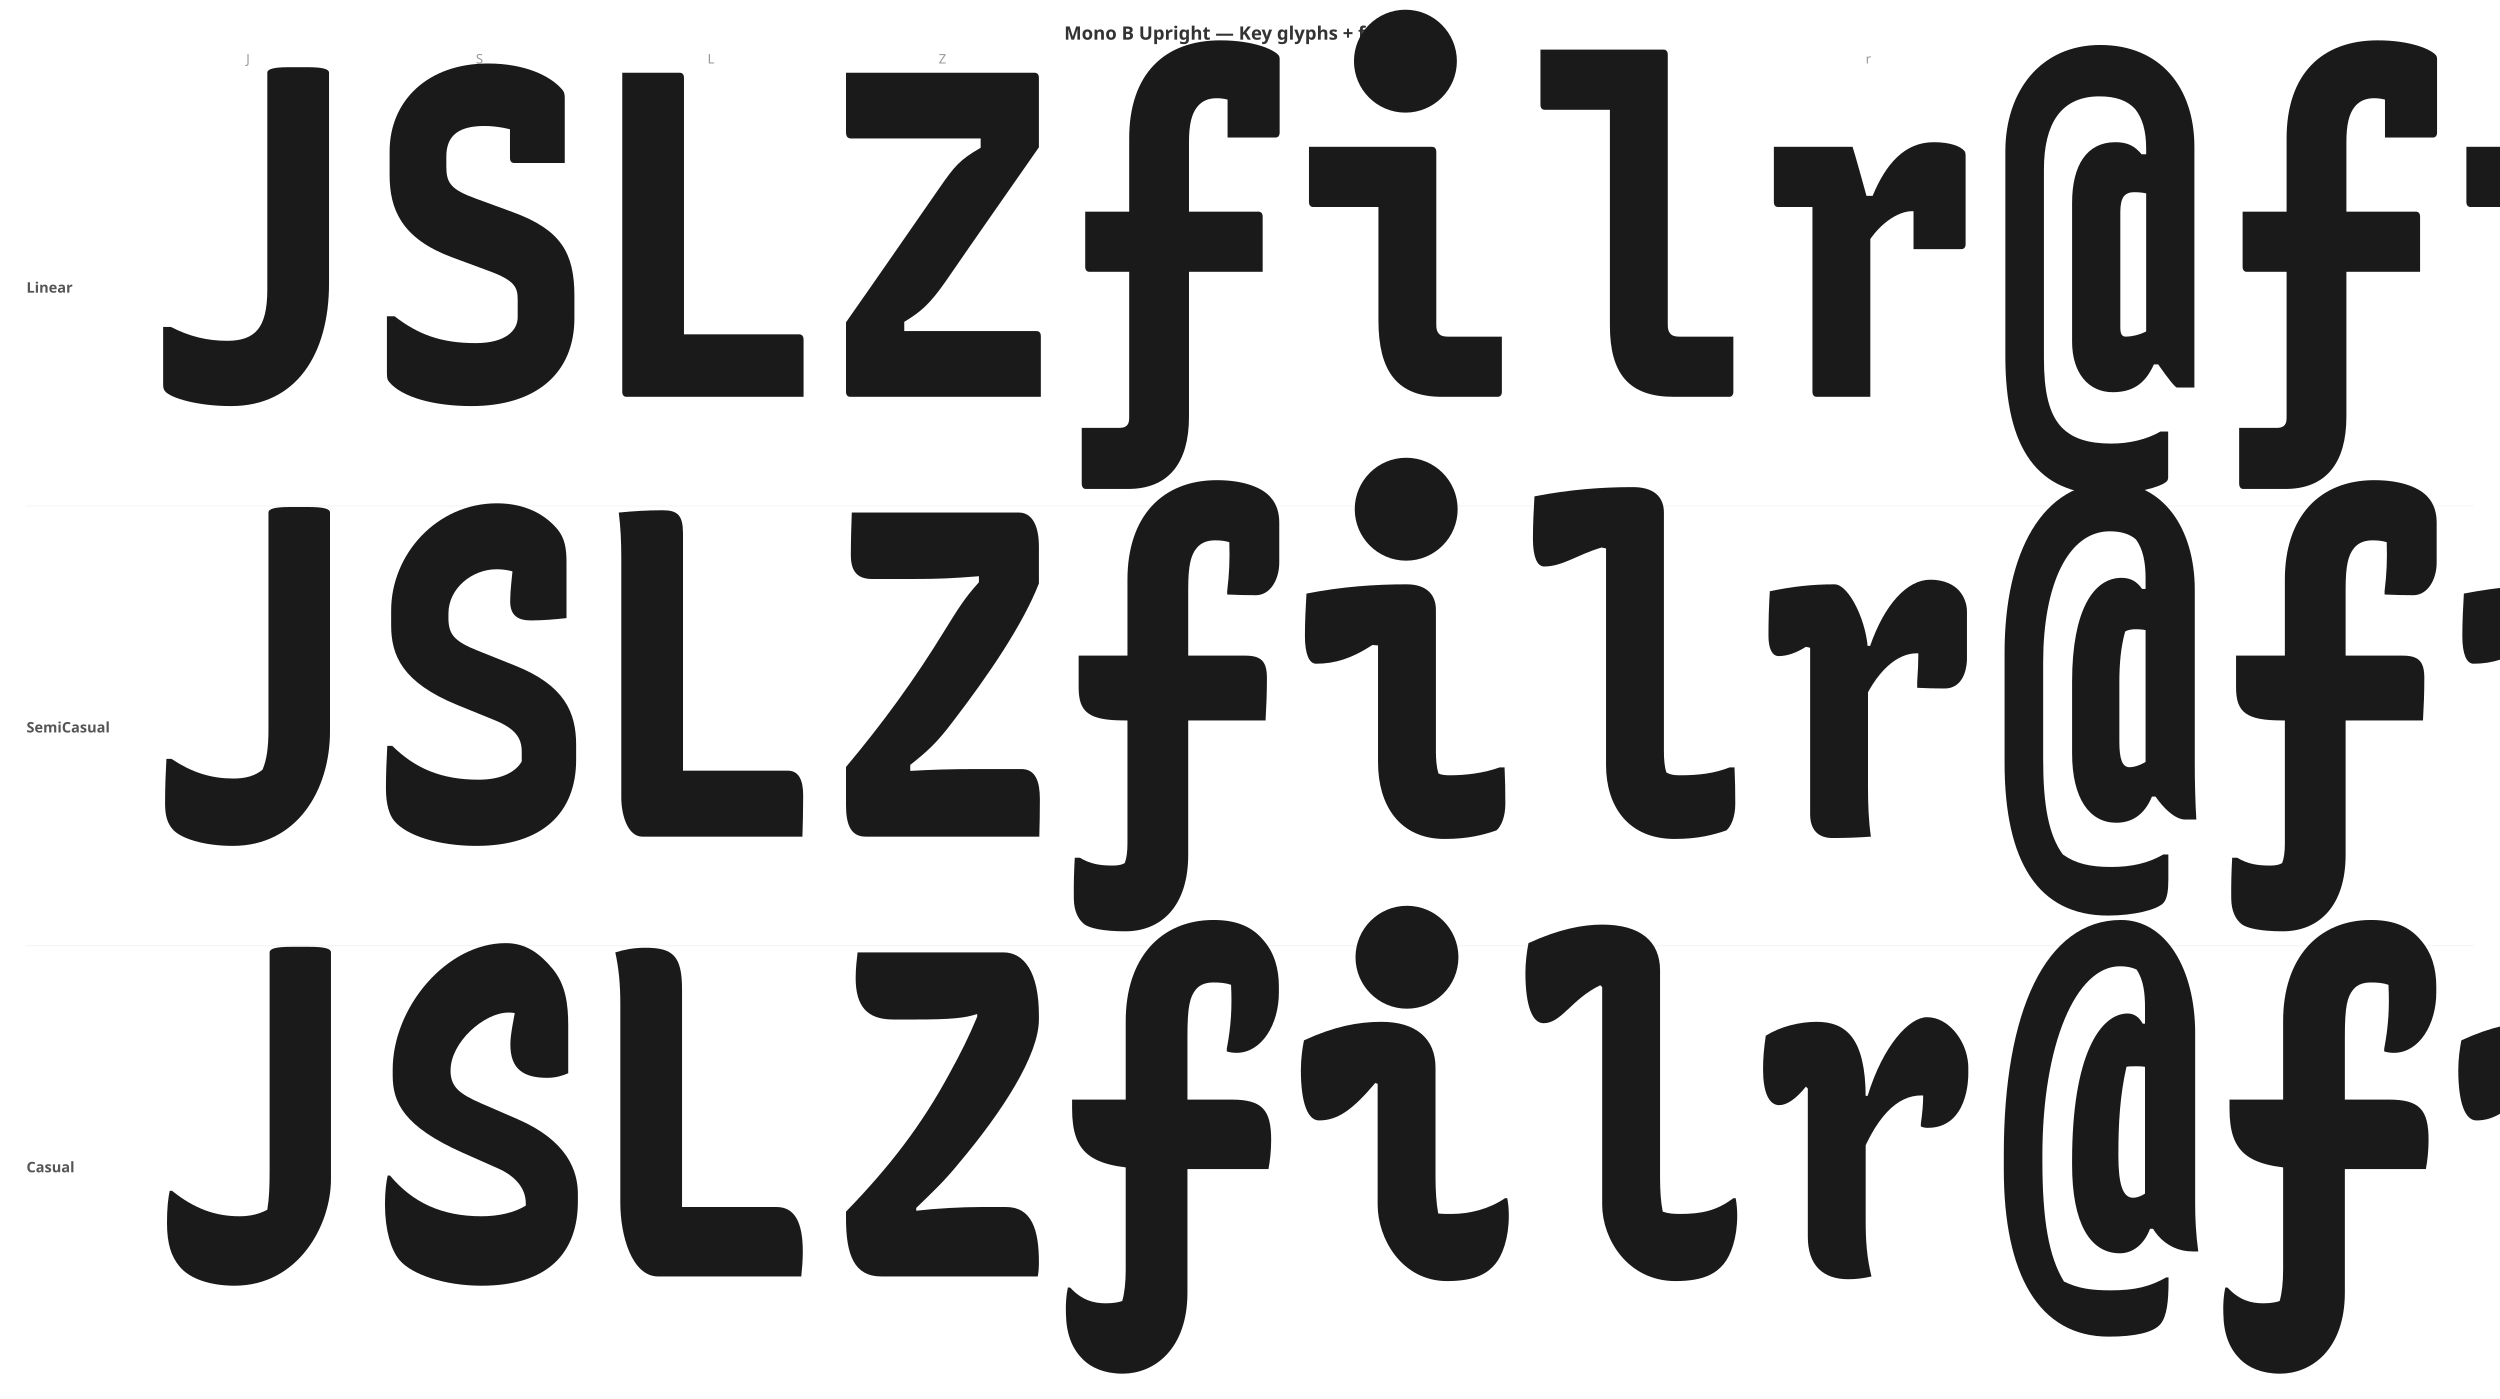
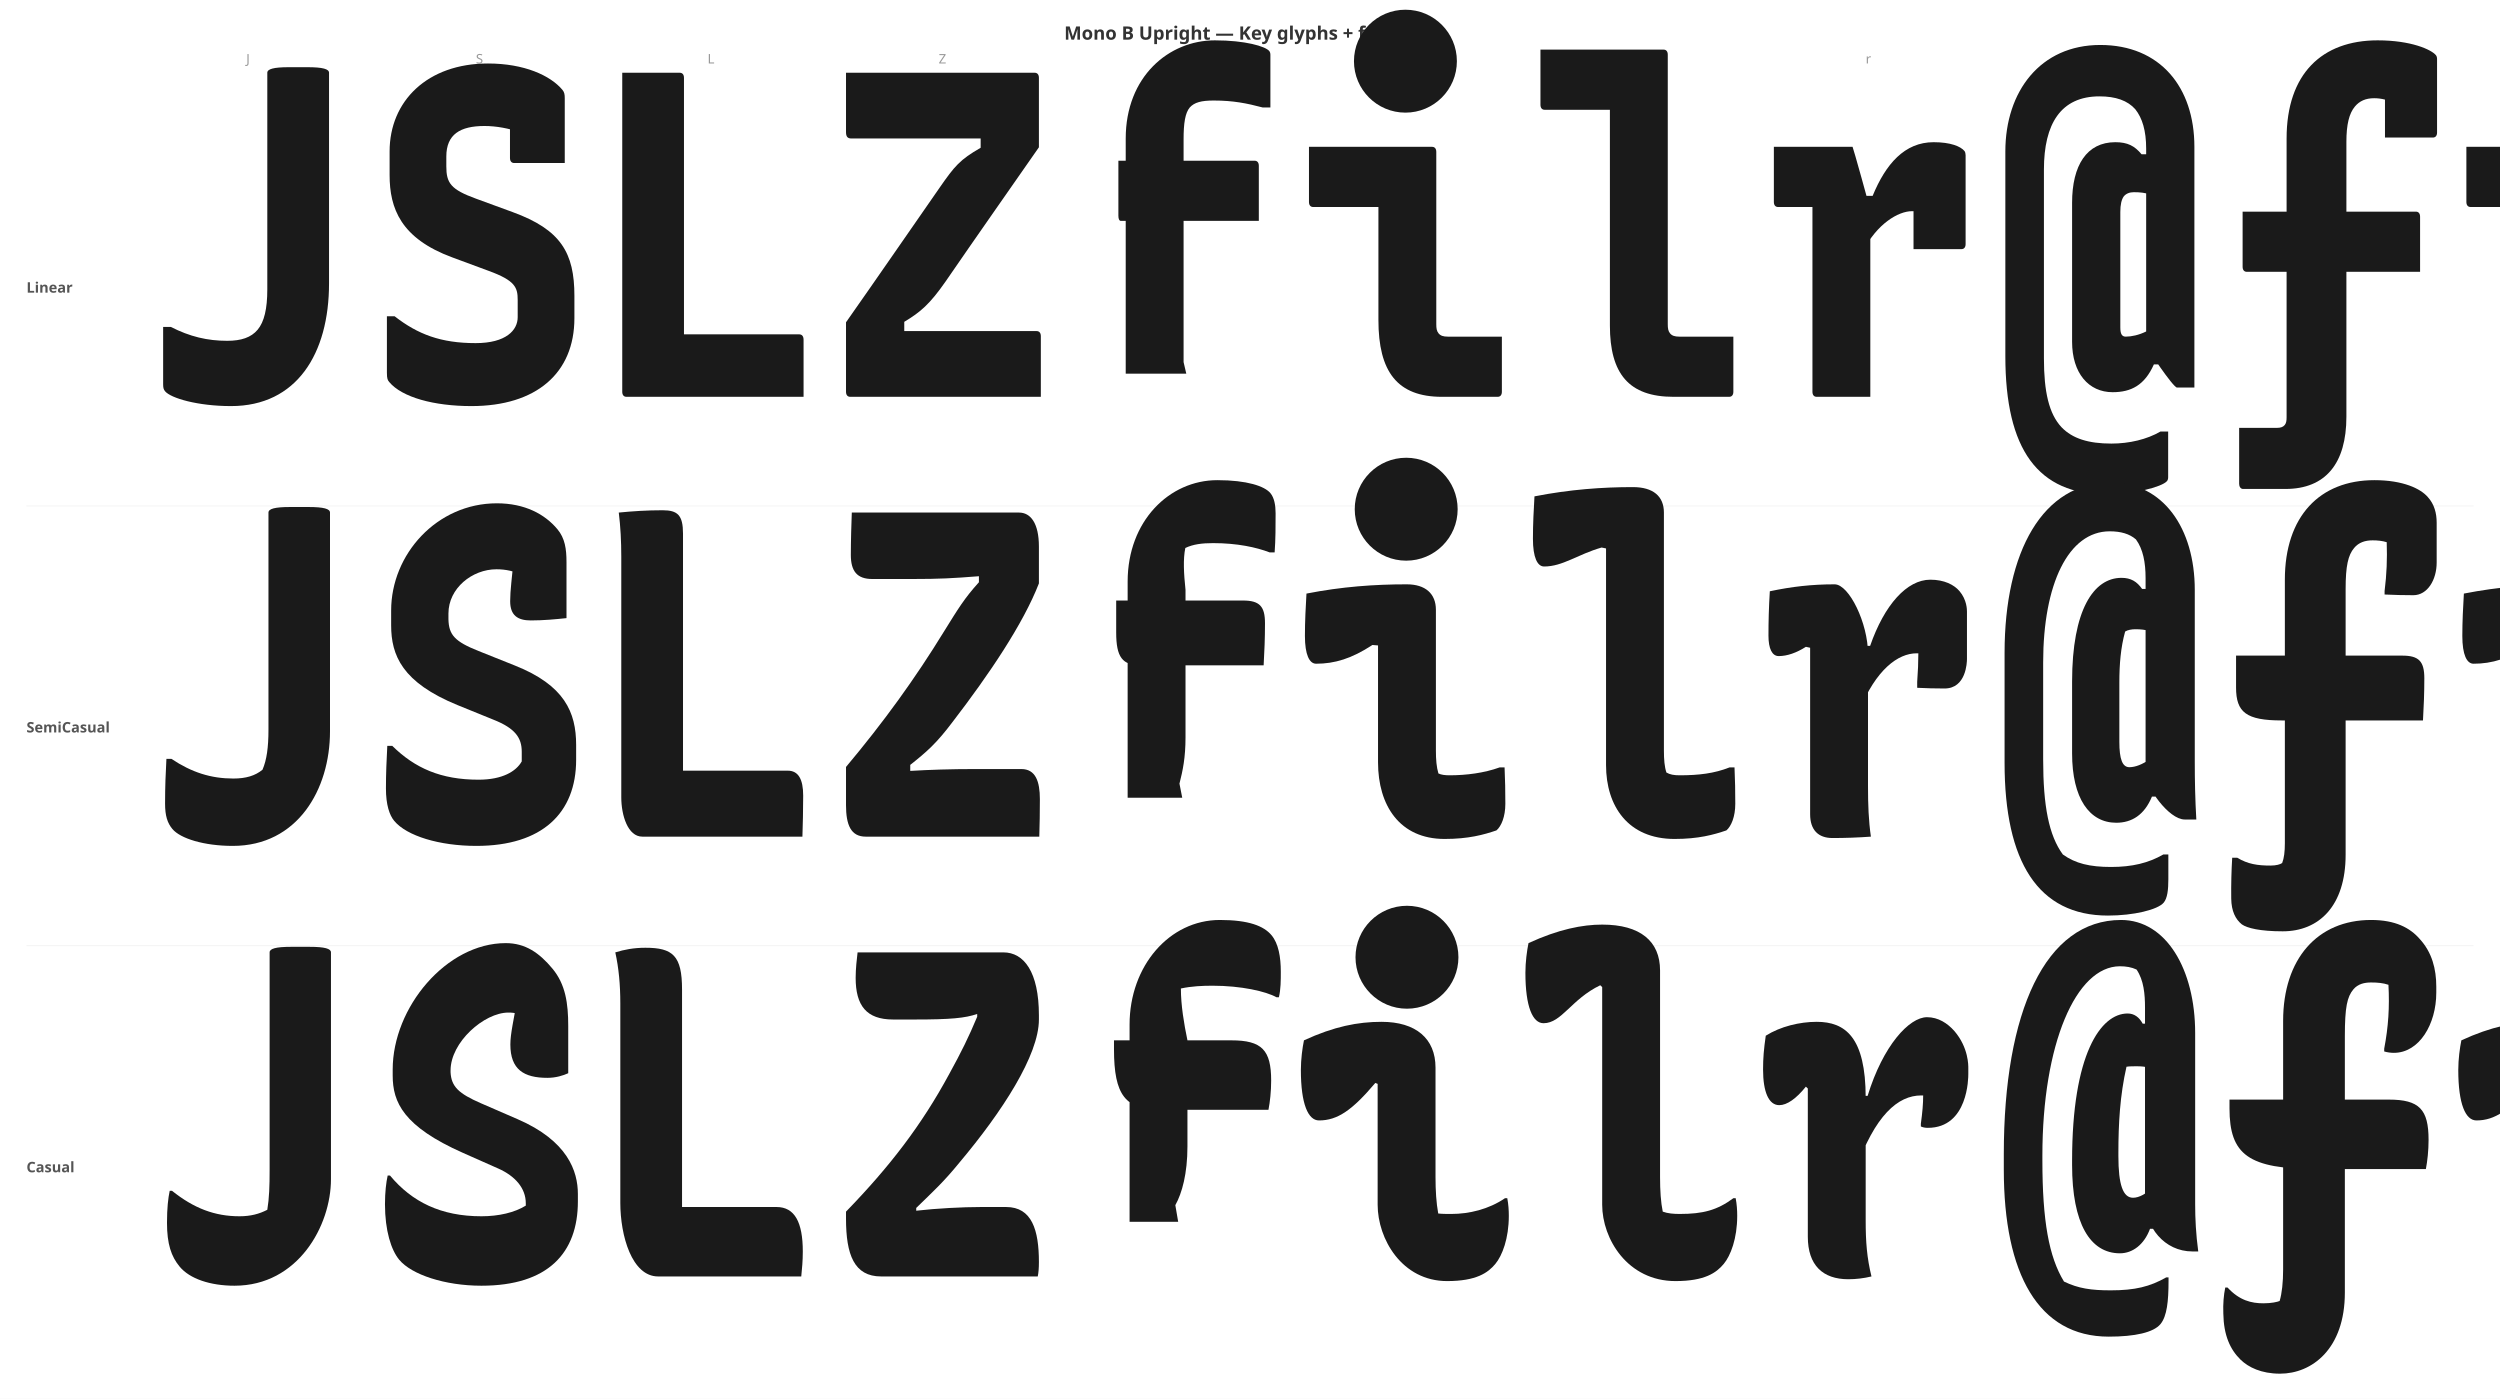
<svg xmlns="http://www.w3.org/2000/svg" width="1890.0" height="1057.5" viewBox="0 0 1890.0 1057.5">
  <rect width="100%" height="100%" fill="white" />
  <text x="945.0" y="30" text-anchor="middle" font-size="14" font-family="sans-serif" font-weight="bold" fill="#333">Mono B Upright — Key glyphs + features</text>
  <text x="187.5" y="48" text-anchor="middle" font-size="10" font-family="sans-serif" fill="#999">J</text>
  <text x="362.5" y="48" text-anchor="middle" font-size="10" font-family="sans-serif" fill="#999">S</text>
  <text x="537.5" y="48" text-anchor="middle" font-size="10" font-family="sans-serif" fill="#999">L</text>
  <text x="712.5" y="48" text-anchor="middle" font-size="10" font-family="sans-serif" fill="#999">Z</text>
  <text x="887.5" y="48" text-anchor="middle" font-size="10" font-family="sans-serif" fill="#999">f</text>
  <text x="1062.5" y="48" text-anchor="middle" font-size="10" font-family="sans-serif" fill="#999">i</text>
  <text x="1237.5" y="48" text-anchor="middle" font-size="10" font-family="sans-serif" fill="#999">l</text>
  <text x="1412.5" y="48" text-anchor="middle" font-size="10" font-family="sans-serif" fill="#999">r</text>
  <text x="1587.5" y="48" text-anchor="middle" font-size="10" font-family="sans-serif" fill="#999">@</text>
  <text x="1762.5" y="48" text-anchor="middle" font-size="10" font-family="sans-serif" fill="#999">fi</text>
  <text x="20" y="221.25" font-size="11" font-family="sans-serif" font-weight="bold" fill="#555">Linear</text>
  <path d="M171.75 257.65C156.875 257.65 143.458 254.5 129.167 247.15H123.333C123.333 262.9 123.333 276.2 123.333 290.55C123.333 293.0 123.625 294.4 124.792 295.8C129.167 301.05 149.583 307.0 174.667 307.0C224.25 307.0 248.75 267.45 248.75 214.25C248.75 161.698 248.75 107.553 248.75 55C248.75 52.2 244.083 50.8 232.417 50.8C227.75 50.8 223.083 50.8 218.417 50.8C206.75 50.8 202.083 52.2 202.083 55C202.083 55 202.083 55 202.083 55C202.083 55 202.083 55 202.083 55C202.083 109.054 202.083 164.746 202.083 218.8C202.083 233.5 199.75 243.3 194.792 249.25C189.833 255.2 182.25 257.65 171.75 257.65Z" fill="#1a1a1a" />
  <path d="M368.917 48C323.125 48 294.542 76.35 294.542 114.5V132.35C294.542 157.55 303.0 180.3 342.083 194.65L369.5 204.8C389.625 212.15 391.375 217.4 391.375 226.85V239.8C391.375 249.6 382.625 259.4 359.583 259.4C333.333 259.4 315.833 252.75 298.333 239.1H292.5C292.5 255.55 292.5 268.85 292.5 281.8C292.5 286.35 293.083 287.4 294.25 288.8C303.875 300.35 328.083 307.0 356.375 307.0C405.375 307.0 434.25 282.15 434.25 240.5V223.7C434.25 191.15 424.042 173.65 387.583 160.35L359.875 150.2C340.625 143.2 337.417 138.3 337.417 125.7V118.35C337.417 101.55 347.917 95.25 366.292 95.25C375.042 95.25 384.667 97.0 393.708 100.15L385.542 88.6C385.542 103.3 385.542 111.7 385.542 119.4C385.542 121.85 386.708 123.25 388.75 123.25C401.292 123.25 414.417 123.25 426.958 123.25C426.958 107.5 426.958 87.9 426.958 74.25C426.958 71.45 426.667 69.7 425.208 67.95C416.167 57.1 396.333 48 368.917 48Z" fill="#1a1a1a" />
  <path d="M473.625 300.0H607.5C607.5 285.65 607.5 273.05 607.5 256.95C607.5 254.15 606.333 252.75 604.0 252.75H517.083C517.083 189.05 517.083 122.55 517.083 58.85C517.083 56.4 515.917 55 513.875 55C499.292 55 485.0 55 470.417 55C470.417 64.45 470.417 73.55 470.417 83.0C470.417 154.05 470.417 225.1 470.417 296.15C470.417 298.6 471.583 300.0 473.625 300.0Z" fill="#1a1a1a" />
  <path d="M786.875 300.0C786.875 284.6 786.875 269.55 786.875 254.15C786.875 251.7 785.708 250.3 783.667 250.3H732.333C709.875 250.3 698.208 250.3 683.625 250.3V243.3C695.875 235.95 702.875 230.0 714.833 212.85C738.167 178.9 761.792 145.3 785.417 111.35V58.85C785.417 56.4 784.25 55 782.208 55H639.583C639.583 65.15 639.583 85.45 639.583 99.8C639.583 103.3 640.75 104.7 643.667 104.7H688.292C702.0 104.7 710.458 104.7 741.375 104.7V111.7C725.625 120.8 721.833 125.35 710.167 142.15C686.542 176.1 663.208 210.05 639.583 243.65V296.15C639.583 298.6 640.75 300.0 642.792 300.0Z" fill="#1a1a1a" />
-   <path d="M817.792 323.45C817.792 337.8 817.792 351.45 817.792 365.8C817.792 367.9 818.958 369.65 820.708 369.65C822.75 369.65 832.667 369.65 852.792 369.65C883.125 369.65 898.875 350.4 898.875 315.05C898.875 244.7 898.875 176.1 898.875 107.15C898.875 94.2 900.917 85.8 905.292 80.55C908.792 76.35 913.458 74.25 919.875 74.25C922.5 74.25 925.417 74.6 928.042 75.3C928.042 83.7 928.042 92.1 928.042 100.85V104.0C940.0 104.0 952.25 104.0 964.208 104.0C966.25 104.0 967.417 102.6 967.417 100.15V44.5C967.417 43.45 967.125 42.4 966.542 41.7C963.042 37.5 947.875 30.5 922.5 30.5C880.5 30.5 853.667 55.7 853.667 104.7C853.667 175.4 853.667 244.7 853.667 315.4C853.667 318.2 853.375 319.95 852.208 321.35C851.042 322.75 849.292 323.45 846.667 323.45C836.75 323.45 830.625 323.45 823.625 323.45ZM820.417 160.0C820.417 174.0 820.417 187.65 820.417 201.65C820.417 204.1 821.583 205.5 823.625 205.5H954.583C954.583 190.8 954.583 178.55 954.583 163.85C954.583 161.4 953.417 160.0 951.375 160.0Z" fill="#1a1a1a" />
+   <path d="M918.417 30.5C883.708 30.5 851.042 57.8 851.042 104.7C851.042 163.85 851.042 223.35 851.042 282.5H896.833L894.792 273.75C894.792 262.9 894.792 258.35 894.792 248.2C894.792 200.6 894.792 153.0 894.792 105.4C894.792 93.15 895.958 85.45 899.458 81.25C902.958 77.4 908.208 76.0 917.542 76.0C932.417 76.0 942.625 78.1 954.583 81.25H960.417C960.417 67.6 960.417 54.3 960.417 41.35C960.417 40.3 960.125 39.25 959.542 38.55C956.625 35.05 941.458 30.5 918.417 30.5ZM845.5 121.5C845.5 136.352 845.5 148.298 845.5 163.15C845.5 165.6 846.2 167.0 847.425 167.0H951.667C951.667 152.3 951.667 140.05 951.667 125.35C951.667 122.9 950.5 121.5 948.458 121.5ZM870.0 300.0C870.0 300.0 870.0 300.0 870.0 300.0C870.0 300.0 870.0 300.0 870.0 300.0C870.0 300.0 870.0 300.0 870.0 300.0C870.0 300.0 870.0 300.0 870.0 300.0Z" fill="#1a1a1a" />
  <path d="M989.583 111.0C989.583 125.0 989.583 138.65 989.583 152.65C989.583 155.1 990.75 156.5 992.792 156.5C1006.792 156.5 1021.375 156.5 1035.375 156.5H1042.083C1042.083 184.85 1042.083 213.55 1042.083 241.9C1042.083 281.1 1056.375 300.0 1090.208 300.0C1104.208 300.0 1118.208 300.0 1132.208 300.0C1134.25 300.0 1135.417 298.6 1135.417 296.15C1135.417 282.15 1135.417 268.5 1135.417 254.5H1129.583C1118.792 254.5 1106.25 254.5 1094.583 254.5C1091.083 254.5 1089.042 253.8 1087.583 252.05C1086.125 250.3 1085.833 248.2 1085.833 245.05C1085.833 201.65 1085.833 158.25 1085.833 114.85C1085.833 112.4 1084.667 111.0 1082.625 111.0C1051.708 111.0 1020.5 111.0 989.583 111.0ZM1023.597 46.25C1023.597 67.736 1041.014 85.153 1062.5 85.153C1083.986 85.153 1101.402 67.736 1101.402 46.25C1101.402 24.764 1083.986 7.348 1062.5 7.348C1041.014 7.348 1023.597 24.764 1023.597 46.25Z" fill="#1a1a1a" />
  <path d="M1164.583 37.5C1164.583 51.5 1164.583 65.15 1164.583 79.15C1164.583 81.6 1165.75 83.0 1167.792 83.0C1182.375 83.0 1197.25 83.0 1211.833 83.0H1217.083C1217.083 137.25 1217.083 191.85 1217.083 246.1C1217.083 282.5 1231.375 300.0 1265.208 300.0C1279.208 300.0 1293.208 300.0 1307.208 300.0C1309.25 300.0 1310.417 298.6 1310.417 296.15C1310.417 282.15 1310.417 268.5 1310.417 254.5H1304.583C1293.792 254.5 1281.25 254.5 1269.583 254.5C1266.083 254.5 1264.042 253.8 1262.583 252.05C1261.125 250.3 1260.833 248.2 1260.833 245.05C1260.833 177.15 1260.833 109.25 1260.833 41.35C1260.833 38.9 1259.667 37.5 1257.625 37.5C1226.708 37.5 1195.5 37.5 1164.583 37.5Z" fill="#1a1a1a" />
  <path d="M1341.042 111.0C1341.042 125.0 1341.042 138.65 1341.042 152.65C1341.042 155.1 1342.208 156.5 1344.25 156.5C1351.25 156.5 1358.25 156.5 1365.25 156.5H1370.208C1370.208 194.65 1370.208 258.0 1370.208 296.15C1370.208 298.6 1371.375 300.0 1373.417 300.0C1386.833 300.0 1400.542 300.0 1413.958 300.0C1413.958 289.85 1413.958 278.3 1413.958 265.7C1413.958 229.65 1413.958 187.3 1413.958 158.6C1413.958 158.25 1400.833 111.0 1400.542 111.0C1378.375 111.0 1363.208 111.0 1341.042 111.0ZM1461.792 107.5C1439.917 107.5 1425.625 123.95 1415.708 148.1H1406.083L1408.708 189.4C1418.917 169.45 1434.958 159.65 1445.458 159.65C1446.042 159.65 1446.333 159.65 1446.625 159.65C1446.625 166.65 1446.625 174.35 1446.625 181.35V188.35C1458.583 188.35 1470.833 188.35 1482.792 188.35C1484.833 188.35 1486.0 186.95 1486.0 184.5V117.3C1486.0 116.25 1485.708 114.85 1485.125 114.15C1482.208 110.65 1474.625 107.5 1461.792 107.5Z" fill="#1a1a1a" />
  <path d="M1516.042 114.5V269.2C1516.042 339.9 1540.542 373.85 1593.042 373.85C1611.708 373.85 1634.458 368.25 1638.25 363.7C1638.833 363.0 1639.125 361.95 1639.125 360.9C1639.125 351.8 1639.125 335.35 1639.125 326.25H1633.292C1623.083 332.2 1609.667 335.35 1596.25 335.35C1578.75 335.35 1566.792 331.5 1558.625 323.1C1549.0 312.95 1545.208 296.15 1545.208 270.95V128.15C1545.208 93.5 1558.042 72.85 1587.208 72.85C1599.458 72.85 1608.5 76.0 1614.333 82.65C1619.583 89.3 1622.5 98.75 1622.5 112.4C1622.5 164.2 1622.5 209.35 1622.5 261.15C1622.5 262.55 1642.917 293.0 1645.833 293.0H1658.958C1658.958 275.85 1658.958 258.7 1658.958 241.55C1658.958 198.15 1658.958 154.4 1658.958 111.0C1658.958 65.85 1633.0 34.0 1587.792 34.0C1542.583 34.0 1516.042 69 1516.042 114.5ZM1636.208 238.4C1629.5 249.6 1615.792 254.5 1607.042 254.5C1604.125 254.5 1602.958 252.4 1602.958 247.5V160.35C1602.958 154.75 1603.833 150.9 1605.583 148.45C1607.333 146.35 1609.958 145.3 1613.167 145.3C1622.792 145.3 1627.75 147.05 1633.583 152.65V116.6H1619.0C1613.75 110.3 1608.5 107.5 1599.167 107.5C1577.583 107.5 1566.5 125.0 1566.5 153.35V258.35C1566.5 282.15 1579.042 296.5 1597.125 296.5C1611.125 296.5 1621.333 291.25 1628.333 275.5H1636.208Z" fill="#1a1a1a" />
  <path d="M1692.792 323.45C1692.792 337.8 1692.792 351.45 1692.792 365.8C1692.792 367.9 1693.958 369.65 1695.708 369.65C1697.75 369.65 1707.667 369.65 1727.792 369.65C1758.125 369.65 1773.875 350.4 1773.875 315.05C1773.875 244.7 1773.875 176.1 1773.875 107.15C1773.875 94.2 1775.917 85.8 1780.292 80.55C1783.792 76.35 1788.458 74.25 1794.875 74.25C1797.5 74.25 1800.417 74.6 1803.042 75.3C1803.042 83.7 1803.042 92.1 1803.042 100.85V104.0C1815.0 104.0 1827.25 104.0 1839.208 104.0C1841.25 104.0 1842.417 102.6 1842.417 100.15V44.5C1842.417 43.45 1842.125 42.4 1841.542 41.7C1838.042 37.5 1822.875 30.5 1797.5 30.5C1755.5 30.5 1728.667 55.7 1728.667 104.7C1728.667 175.4 1728.667 244.7 1728.667 315.4C1728.667 318.2 1728.375 319.95 1727.208 321.35C1726.042 322.75 1724.292 323.45 1721.667 323.45C1711.75 323.45 1705.625 323.45 1698.625 323.45ZM1695.417 160.0C1695.417 174.0 1695.417 187.65 1695.417 201.65C1695.417 204.1 1696.583 205.5 1698.625 205.5H1829.583C1829.583 190.8 1829.583 178.55 1829.583 163.85C1829.583 161.4 1828.417 160.0 1826.375 160.0ZM1864.583 111.0C1864.583 125.0 1864.583 138.65 1864.583 152.65C1864.583 155.1 1865.75 156.5 1867.792 156.5C1881.792 156.5 1896.375 156.5 1910.375 156.5H1917.083C1917.083 184.85 1917.083 213.55 1917.083 241.9C1917.083 281.1 1931.375 300.0 1965.208 300.0C1979.208 300.0 1993.208 300.0 2007.208 300.0C2009.25 300.0 2010.417 298.6 2010.417 296.15C2010.417 282.15 2010.417 268.5 2010.417 254.5H2004.583C1993.792 254.5 1981.25 254.5 1969.583 254.5C1966.083 254.5 1964.042 253.8 1962.583 252.05C1961.125 250.3 1960.833 248.2 1960.833 245.05C1960.833 201.65 1960.833 158.25 1960.833 114.85C1960.833 112.4 1959.667 111.0 1957.625 111.0C1926.708 111.0 1895.5 111.0 1864.583 111.0ZM1898.598 46.25C1898.598 67.736 1916.014 85.153 1937.5 85.153C1958.986 85.153 1976.402 67.736 1976.402 46.25C1976.402 24.764 1958.986 7.348 1937.5 7.348C1916.014 7.348 1898.598 24.764 1898.598 46.25Z" fill="#1a1a1a" />
  <line x1="20" y1="382.5" x2="1870.0" y2="382.5" stroke="#eee" stroke-width="0.5" />
  <text x="20" y="553.75" font-size="11" font-family="sans-serif" font-weight="bold" fill="#555">SemiCasual</text>
  <path d="M176.417 588.575C159.646 588.575 145.062 584.025 129.604 573.7H125.812C125.229 584.375 124.792 594.7 124.792 607.475C124.792 616.75 126.542 622.175 130.333 626.725C136.312 633.9 154.25 639.5 175.979 639.5C224.833 639.5 249.479 596.975 249.479 552.875C249.479 498.301 249.479 442.074 249.479 387.5C249.479 384.7 244.827 383.3 233.197 383.3C228.545 383.3 223.893 383.3 219.241 383.3C207.61 383.3 202.958 384.7 202.958 387.5C202.958 387.5 202.958 387.5 202.958 387.5C202.958 387.5 202.958 387.5 202.958 387.5C202.958 441.669 202.958 497.481 202.958 551.65C202.958 564.95 201.646 574.575 198.438 581.925C192.896 586.475 185.896 588.575 176.417 588.575Z" fill="#1a1a1a" />
  <path d="M375.625 380.5C330.271 380.5 295.708 419.0 295.708 461.525V472.725C295.708 495.475 304.021 515.95 346.021 533.1L373.146 544.125C389.479 550.6 394.438 557.775 394.438 568.275V575.625C390.208 583.15 379.854 589.45 361.771 589.45C333.333 589.45 313.646 580.7 296.583 563.9H292.792C292.208 574.75 291.771 585.075 291.771 596.1C291.771 608.35 294.396 616.225 298.042 620.6C307.521 631.975 332.167 639.5 360.167 639.5C409.896 639.5 435.562 614.65 435.562 574.4V563.2C435.562 538.35 426.667 518.05 389.333 503.175L361.771 492.15C343.688 484.975 339.312 479.9 339.021 468.175V463.8C339.021 444.725 356.958 430.375 375.333 430.375C382.479 430.375 388.75 431.775 395.75 435.1L388.604 420.225C387.0 437.025 385.688 446.475 385.688 454.525C385.688 465.2 391.375 469.05 401.292 469.05C410.771 469.05 420.104 468.175 428.271 467.3C428.271 454.0 428.271 437.9 428.271 424.95C428.271 414.975 427.104 406.925 421.417 400.1C411.938 388.725 396.771 380.5 375.625 380.5Z" fill="#1a1a1a" />
  <path d="M485.583 632.5C485.583 632.5 606.625 632.5 606.625 632.5C606.917 622.35 607.208 613.25 607.208 601.525C607.208 589.1 603.562 582.625 595.542 582.625C595.542 582.625 516.354 582.625 516.354 582.625C516.354 522.775 516.354 459.775 516.354 403.425C516.354 389.425 512.271 385.75 500.896 385.75C489.229 385.75 478.438 386.45 467.792 387.5C469.104 398.175 469.688 409.025 469.688 420.75C469.688 481.475 469.688 542.025 469.688 602.75C469.688 616.4 474.646 632.5 485.583 632.5Z" fill="#1a1a1a" />
  <path d="M785.708 632.5C786.0 623.4 786.146 614.125 786.146 604.15C786.146 590.85 782.938 581.4 772.146 581.4C772.146 581.4 737.0 581.4 737.0 581.4C718.771 581.4 703.021 581.925 688.146 582.8C688.146 582.8 688.146 578.25 688.146 578.25C700.542 568.45 707.979 561.975 720.083 545.875C747.938 509.65 773.604 471.5 785.417 441.05C785.417 441.05 785.417 413.225 785.417 413.225C785.417 395.55 779.146 387.5 770.396 387.5C770.396 387.5 643.958 387.5 643.958 387.5C643.667 395.025 643.229 408.85 643.229 419.525C643.229 431.775 647.896 437.725 659.417 437.725C659.417 437.725 689.896 437.725 689.896 437.725C710.312 437.725 720.083 437.2 740.062 435.625C740.062 435.625 740.062 440.175 740.062 440.175C728.979 452.425 724.312 460.3 713.958 476.925C691.646 513.325 668.021 545.875 639.583 579.825C639.583 579.825 639.583 608.7 639.583 608.7C639.583 623.575 643.229 632.5 654.458 632.5C654.458 632.5 785.708 632.5 785.708 632.5Z" fill="#1a1a1a" />
-   <path d="M812.542 648.425C811.958 658.4 811.667 668.55 811.812 679.4C811.945 688.722 814.966 694.933 819.833 698.825C823.771 701.625 833.542 704.075 850.75 704.075C877.906 704.075 898.292 685.175 898.292 646.15C898.292 579.825 898.292 516.65 898.292 445.25C898.292 427.75 900.188 419.7 904.708 414.275C908.208 410.075 913.021 408.5 918.708 408.5C922.354 408.5 926.0 408.85 929.354 409.9C929.792 422.5 929.354 434.05 927.75 446.825C927.75 446.825 927.75 449.45 927.75 449.45C934.896 449.8 942.333 449.975 949.479 449.975C960.125 449.975 967.125 438.425 967.125 425.3C967.125 425.3 967.125 395.2 967.125 395.2C967.125 388.025 965.375 381.2 960.417 375.775C955.021 369.475 941.896 363.0 920.021 363.0C878.75 363.0 852.354 390.3 852.354 438.25C852.354 505.45 852.354 571.075 852.354 637.575C852.354 643.804 851.76 648.813 850.312 652.45C848.83 653.51 845.792 654.375 841.417 654.375C831.938 654.375 824.354 653.325 816.333 648.425C816.333 648.425 812.542 648.425 812.542 648.425ZM815.458 495.65C815.458 503.7 815.458 511.575 815.458 519.8C815.458 538.525 823.188 544.65 850.021 544.65C850.021 544.65 956.771 544.65 956.771 544.65C957.354 534.325 957.792 524.175 957.792 512.8C957.792 500.025 953.708 495.65 941.167 495.65C941.167 495.65 815.458 495.65 815.458 495.65Z" fill="#1a1a1a" />
+   <path d="M920.312 363.0C883.942 363.0 852.5 393.975 852.5 439.65C852.5 494.075 852.5 548.675 852.5 603.1C852.5 603.1 893.771 603.1 893.771 603.1C893.771 603.1 891.671 592.425 891.671 592.425C894.208 582.45 896.25 572.825 896.25 557.425C896.25 520.325 896.25 483.05 896.25 445.95C894.938 433.525 894.354 422.675 896.104 414.275C901.938 411.475 908.646 410.6 917.104 410.6C935.333 410.6 949.771 413.75 959.833 417.6C959.833 417.6 963.625 417.6 963.625 417.6C964.354 407.8 964.354 397.65 964.354 388.025C964.354 381.9 963.333 376.3 960.417 372.8C956.042 367.55 942.771 363.0 920.312 363.0ZM843.837 454.0C843.837 462.476 843.837 469.499 843.837 478.15C843.837 496.875 848.475 503.0 862.65 503.0C862.65 503.0 955.312 503.0 955.312 503.0C955.896 492.675 956.333 482.525 956.333 471.15C956.333 458.375 952.25 454.0 939.708 454.0C939.708 454.0 843.837 454.0 843.837 454.0ZM870.0 632.5C870.0 632.5 870.0 632.5 870.0 632.5C870.0 632.5 870.0 632.5 870.0 632.5C870.0 632.5 870.0 632.5 870.0 632.5C870.0 632.5 870.0 632.5 870.0 632.5C870.0 632.5 870.0 632.5 870.0 632.5C870.0 632.5 870.0 632.5 870.0 632.5Z" fill="#1a1a1a" />
  <path d="M987.688 448.75C987.104 458.55 986.521 469.75 986.521 480.775C986.521 494.95 989.875 501.775 994.979 501.775C1008.979 501.775 1021.812 497.925 1037.562 487.6C1037.562 487.6 1041.792 487.95 1041.792 487.95C1041.792 517.35 1041.792 546.925 1041.792 576.325C1041.792 608.875 1058.125 634.25 1092.104 634.25C1110.188 634.25 1121.562 631.1 1131.333 627.775C1134.979 624.625 1138.042 617.45 1138.042 607.65C1138.042 598.55 1137.896 589.45 1137.458 580.175C1137.458 580.175 1133.667 580.175 1133.667 580.175C1122.146 584.375 1108.438 586.125 1095.896 586.125C1092.396 586.125 1089.625 585.775 1087.438 584.725C1085.979 579.825 1085.542 574.225 1085.542 567.4C1085.542 531.875 1085.542 496.525 1085.542 461.0C1085.542 448.75 1077.521 441.75 1063.521 441.75C1039.167 441.75 1014.521 443.5 987.688 448.75ZM1024.181 384.962C1024.181 384.962 1024.181 384.962 1024.181 384.962C1024.181 406.448 1041.597 423.865 1063.083 423.865C1084.569 423.865 1101.986 406.448 1101.986 384.962C1101.986 384.962 1101.986 384.962 1101.986 384.962C1101.986 363.477 1084.569 346.06 1063.083 346.06C1041.597 346.06 1024.181 363.477 1024.181 384.962Z" fill="#1a1a1a" />
  <path d="M1160.062 375.25C1159.479 385.05 1158.896 396.25 1158.896 407.275C1158.896 421.45 1162.25 428.275 1167.354 428.275C1181.5 428.275 1192.583 419.175 1210.812 413.925C1210.812 413.925 1214.167 414.625 1214.167 414.625C1214.167 469.225 1214.167 523.825 1214.167 578.425C1214.167 609.575 1230.938 634.25 1265.938 634.25C1284.021 634.25 1295.396 631.1 1305.167 627.775C1308.812 624.625 1311.875 617.45 1311.875 607.65C1311.875 598.55 1311.729 589.45 1311.292 580.175C1311.292 580.175 1307.5 580.175 1307.5 580.175C1295.979 584.725 1284.312 586.125 1269.729 586.125C1265.646 586.125 1262.438 585.6 1259.812 584.025C1258.354 579.65 1257.917 574.225 1257.917 567.4C1257.917 507.375 1257.917 447.525 1257.917 387.5C1257.917 375.25 1249.896 368.25 1234.438 368.25C1211.542 368.25 1186.896 370.0 1160.062 375.25Z" fill="#1a1a1a" />
  <path d="M1337.979 447.0C1337.25 459.075 1336.958 469.225 1336.958 480.6C1336.958 490.4 1339.729 496.0 1344.688 496.0C1351.104 496.0 1358.104 493.55 1365.25 489.0C1365.25 489.0 1368.458 489.7 1368.458 489.7C1368.458 527.325 1368.458 585.425 1368.458 615.525C1368.458 627.6 1374.729 633.55 1385.375 633.55C1395.0 633.55 1404.771 633.2 1414.396 632.5C1412.646 620.25 1412.208 608.525 1412.208 594.175C1412.208 558.475 1412.208 519.8 1412.208 494.25C1412.208 471.15 1397.917 441.75 1386.979 441.75C1369.479 441.75 1354.604 443.5 1337.979 447.0ZM1459.312 438.25C1441.667 438.25 1424.604 457.15 1413.812 488.3C1413.812 488.3 1404.771 488.3 1404.771 488.3C1404.771 488.3 1405.646 537.3 1405.646 537.3C1418.188 506.15 1434.958 493.9 1448.958 493.9C1449.542 493.9 1449.833 493.9 1450.271 493.9C1450.271 500.55 1449.979 507.725 1449.396 515.425C1449.396 515.425 1449.396 519.975 1449.396 519.975C1456.104 520.325 1463.104 520.5 1470.104 520.5C1486.438 520.5 1487.021 500.725 1487.021 498.275C1487.021 498.275 1487.021 462.4 1487.021 462.4C1487.021 461.0 1487.021 453.475 1481.333 446.825C1477.25 442.1 1469.958 438.25 1459.312 438.25Z" fill="#1a1a1a" />
  <path d="M1515.458 493.55C1515.458 493.55 1515.458 576.675 1515.458 576.675C1515.458 651.575 1540.833 692.175 1593.625 692.175C1612.875 692.175 1631.25 687.8 1635.771 682.375C1638.542 679.05 1639.271 672.75 1639.271 664.7C1639.271 659.625 1639.271 651.05 1639.271 645.975C1639.271 645.975 1635.479 645.975 1635.479 645.975C1624.25 652.45 1611.854 655.425 1595.958 655.425C1579.917 655.425 1568.979 652.8 1559.5 645.975C1549.0 631.625 1544.625 609.575 1544.625 574.05C1544.625 574.05 1544.625 500.9 1544.625 500.9C1544.625 441.4 1563.729 401.675 1594.938 401.675C1603.396 401.675 1609.958 403.6 1614.771 407.8C1620.167 415.15 1622.062 425.3 1622.062 437.025C1622.062 487.25 1622.062 533.975 1622.062 584.2C1622.062 595.05 1639.562 619.55 1651.667 619.55C1651.667 619.55 1660.417 619.55 1660.417 619.55C1659.542 604.5 1659.25 589.975 1659.25 575.975C1659.25 532.75 1659.25 489.175 1659.25 445.95C1659.25 399.4 1635.333 364.75 1595.667 364.75C1544.479 364.75 1515.458 416.725 1515.458 493.55ZM1640.292 557.075C1631.833 571.425 1618.854 580.0 1609.812 580.0C1604.562 580.0 1602.229 574.05 1602.229 560.75C1602.229 560.75 1602.229 515.95 1602.229 515.95C1602.229 502.3 1603.25 489.525 1606.604 477.45C1608.5 476.225 1611.562 475.7 1614.333 475.7C1622.5 475.7 1628.188 477.1 1634.312 483.05C1634.312 483.05 1634.312 445.25 1634.312 445.25C1634.312 445.25 1619.438 445.25 1619.438 445.25C1615.5 439.65 1610.979 436.85 1603.833 436.85C1582.833 436.85 1566.5 461.0 1566.5 515.425C1566.5 515.425 1566.5 569.5 1566.5 569.5C1566.5 603.625 1579.625 622.0 1599.896 622.0C1611.708 622.0 1621.188 616.05 1626.875 602.225C1626.875 602.225 1639.271 602.225 1639.271 602.225C1639.271 602.225 1640.292 557.075 1640.292 557.075Z" fill="#1a1a1a" />
  <path d="M1687.542 648.425C1686.958 658.4 1686.667 668.55 1686.812 679.4C1686.945 688.722 1689.966 694.933 1694.833 698.825C1698.771 701.625 1708.542 704.075 1725.75 704.075C1752.906 704.075 1773.292 685.175 1773.292 646.15C1773.292 579.825 1773.292 516.65 1773.292 445.25C1773.292 427.75 1775.188 419.7 1779.708 414.275C1783.208 410.075 1788.021 408.5 1793.708 408.5C1797.354 408.5 1801.0 408.85 1804.354 409.9C1804.792 422.5 1804.354 434.05 1802.75 446.825C1802.75 446.825 1802.75 449.45 1802.75 449.45C1809.896 449.8 1817.333 449.975 1824.479 449.975C1835.125 449.975 1842.125 438.425 1842.125 425.3C1842.125 425.3 1842.125 395.2 1842.125 395.2C1842.125 388.025 1840.375 381.2 1835.417 375.775C1830.021 369.475 1816.896 363.0 1795.021 363.0C1753.75 363.0 1727.354 390.3 1727.354 438.25C1727.354 505.45 1727.354 571.075 1727.354 637.575C1727.354 643.804 1726.76 648.813 1725.312 652.45C1723.83 653.51 1720.792 654.375 1716.417 654.375C1706.938 654.375 1699.354 653.325 1691.333 648.425C1691.333 648.425 1687.542 648.425 1687.542 648.425ZM1690.458 495.65C1690.458 503.7 1690.458 511.575 1690.458 519.8C1690.458 538.525 1698.188 544.65 1725.021 544.65C1725.021 544.65 1831.771 544.65 1831.771 544.65C1832.354 534.325 1832.792 524.175 1832.792 512.8C1832.792 500.025 1828.708 495.65 1816.167 495.65C1816.167 495.65 1690.458 495.65 1690.458 495.65ZM1862.688 448.75C1862.104 458.55 1861.521 469.75 1861.521 480.775C1861.521 494.95 1864.875 501.775 1869.979 501.775C1883.979 501.775 1896.812 497.925 1912.562 487.6C1912.562 487.6 1916.792 487.95 1916.792 487.95C1916.792 517.35 1916.792 546.925 1916.792 576.325C1916.792 608.875 1933.125 634.25 1967.104 634.25C1985.188 634.25 1996.562 631.1 2006.333 627.775C2009.979 624.625 2013.042 617.45 2013.042 607.65C2013.042 598.55 2012.896 589.45 2012.458 580.175C2012.458 580.175 2008.667 580.175 2008.667 580.175C1997.146 584.375 1983.438 586.125 1970.896 586.125C1967.396 586.125 1964.625 585.775 1962.438 584.725C1960.979 579.825 1960.542 574.225 1960.542 567.4C1960.542 531.875 1960.542 496.525 1960.542 461.0C1960.542 448.75 1952.521 441.75 1938.521 441.75C1914.167 441.75 1889.521 443.5 1862.688 448.75ZM1899.181 384.962C1899.181 384.962 1899.181 384.962 1899.181 384.962C1899.181 406.448 1916.597 423.865 1938.083 423.865C1959.569 423.865 1976.986 406.448 1976.986 384.962C1976.986 384.962 1976.986 384.962 1976.986 384.962C1976.986 363.477 1959.569 346.06 1938.083 346.06C1916.597 346.06 1899.181 363.477 1899.181 384.962Z" fill="#1a1a1a" />
  <line x1="20" y1="715.0" x2="1870.0" y2="715.0" stroke="#eee" stroke-width="0.5" />
  <text x="20" y="886.25" font-size="11" font-family="sans-serif" font-weight="bold" fill="#555">Casual</text>
  <path d="M181.083 919.5C162.417 919.5 146.667 913.55 130.042 900.25H128.292C127.125 905.85 126.25 913.2 126.25 924.4C126.25 940.5 129.458 949.95 135.875 957.65C143.458 966.75 158.917 972.0 177.292 972.0C225.417 972.0 250.208 926.5 250.208 891.5C250.208 834.905 250.208 776.595 250.208 720.0C250.208 717.2 245.571 715.8 233.977 715.8C229.34 715.8 224.702 715.8 220.065 715.8C208.471 715.8 203.833 717.2 203.833 720.0C203.833 720.0 203.833 720.0 203.833 720.0C203.833 720.0 203.833 720.0 203.833 720.0C203.833 774.285 203.833 830.215 203.833 884.5C203.833 896.4 203.542 905.85 202.083 914.6C195.958 917.75 189.542 919.5 181.083 919.5Z" fill="#1a1a1a" />
  <path d="M382.333 713.0C337.417 713.0 296.875 761.65 296.875 808.55V813.1C296.875 833.4 305.042 851.6 349.958 871.55L376.792 883.45C389.333 889.05 397.5 898.15 397.5 909.7V911.45C389.042 916.7 377.083 919.5 363.958 919.5C333.333 919.5 311.458 908.65 294.833 888.7H293.083C291.917 893.95 291.042 901.3 291.042 910.4C291.042 930.35 295.708 945.05 301.833 952.4C311.167 963.6 336.25 972.0 363.958 972.0C414.417 972.0 436.875 947.15 436.875 908.3V902.7C436.875 885.55 429.292 862.45 391.083 846.0L363.667 834.1C346.75 826.75 341.208 821.5 340.625 810.65V809.25C340.625 787.9 366.0 765.5 384.375 765.5C389.917 765.5 392.833 766.55 397.792 770.05L391.667 751.85C388.458 770.75 385.833 781.25 385.833 789.65C385.833 808.55 396.042 814.85 413.833 814.85C420.25 814.85 425.792 813.1 429.583 811.35C429.583 800.5 429.583 787.9 429.583 775.65C429.583 758.5 427.542 744.15 417.625 732.25C407.708 720.35 397.208 713.0 382.333 713.0Z" fill="#1a1a1a" />
  <path d="M497.542 965.0H605.75C606.333 959.05 606.917 953.45 606.917 946.1C606.917 924.05 600.792 912.5 587.083 912.5H515.625C515.625 856.5 515.625 797.0 515.625 748.0C515.625 722.45 508.625 716.5 487.917 716.5C479.167 716.5 471.875 717.9 465.167 720.0C467.792 731.9 468.958 744.5 468.958 758.5C468.958 808.9 468.958 858.95 468.958 909.35C468.958 934.2 477.708 965.0 497.542 965.0Z" fill="#1a1a1a" />
  <path d="M784.542 965.0C785.125 962.2 785.417 958.7 785.417 954.15C785.417 930.0 780.167 912.5 760.625 912.5H741.667C727.667 912.5 707.833 913.55 692.667 915.3V913.2C705.208 900.95 713.083 893.95 725.333 878.9C757.708 840.4 785.417 797.7 785.417 770.75V767.6C785.417 734.7 774.042 720.0 758.583 720.0H648.333C647.75 724.9 646.875 732.25 646.875 739.25C646.875 760.25 655.042 770.75 675.167 770.75H691.5C718.625 770.75 729.708 769.7 738.75 766.55V768.65C732.333 784.05 726.792 795.25 717.75 811.7C696.75 850.55 672.833 881.7 639.583 916.0V921.25C639.583 948.55 645.708 965.0 666.125 965.0Z" fill="#1a1a1a" />
-   <path d="M807.292 973.4C806.125 979.0 805.542 985.65 805.833 993.0C806.098 1009.545 810.974 1020.215 818.958 1028.0C824.792 1033.6 834.417 1038.5 848.708 1038.5C872.687 1038.5 897.708 1019.95 897.708 977.25C897.708 914.95 897.708 857.2 897.708 783.35C897.708 761.3 899.458 753.6 904.125 748.0C907.625 743.8 912.583 742.75 917.542 742.75C922.208 742.75 926.583 743.1 930.667 744.5C931.542 761.3 930.667 776.0 927.458 792.8V794.9C929.792 795.6 932.417 795.95 934.75 795.95C954.0 795.95 966.833 774.25 966.833 750.45V745.9C966.833 732.6 963.625 720.0 954.292 709.85C947.0 701.45 935.917 695.5 917.542 695.5C877.0 695.5 851.042 724.9 851.042 771.8C851.042 835.5 851.042 897.45 851.042 959.75C851.042 969.408 850.144 977.677 848.417 983.55C846.618 984.269 842.292 985.3 836.167 985.3C827.125 985.3 818.083 983.2 809.042 973.4ZM810.5 831.3C810.5 833.4 810.5 835.5 810.5 837.95C810.5 872.95 824.792 883.8 876.417 883.8H958.958C960.125 877.85 961.0 869.8 961.0 861.75C961.0 838.65 954.0 831.3 930.958 831.3Z" fill="#1a1a1a" />
+   <path d="M922.208 695.5C884.175 695.5 853.958 730.15 853.958 774.6C853.958 824.3 853.958 874.0 853.958 923.7H890.708L888.55 911.1C893.625 902.0 897.708 887.3 897.708 866.65C897.708 840.05 897.708 813.1 897.708 786.5C895.083 773.9 892.75 759.9 892.75 747.3C900.917 745.55 909.083 745.2 916.667 745.2C938.25 745.2 956.917 749.4 965.083 753.95H966.833C968.292 748.0 968.292 741.0 968.292 734.7C968.292 723.5 966.542 713.35 961.292 707.05C955.458 700.05 944.083 695.5 922.208 695.5ZM842.175 786.5C842.175 788.6 842.175 790.7 842.175 793.15C842.175 828.15 850.75 839.0 877.875 839.0H958.958C960.125 833.05 961.0 825.0 961.0 816.95C961.0 793.85 954.0 786.5 930.958 786.5ZM870.0 965.0C870.0 965.0 870.0 965.0 870.0 965.0C870.0 965.0 870.0 965.0 870.0 965.0C870.0 965.0 870.0 965.0 870.0 965.0C870.0 965.0 870.0 965.0 870.0 965.0Z" fill="#1a1a1a" />
  <path d="M985.792 786.5C984.625 792.1 983.458 800.85 983.458 808.9C983.458 834.8 989.0 847.05 997.167 847.05C1011.167 847.05 1022.25 839.35 1039.75 818.7L1041.5 819.4C1041.5 849.85 1041.5 880.3 1041.5 910.75C1041.5 936.65 1059.875 968.5 1094.0 968.5C1116.167 968.5 1124.917 962.2 1130.458 955.55C1135.708 949.25 1140.667 936.3 1140.667 919.15C1140.667 914.95 1140.375 910.4 1139.5 905.85H1137.75C1125.5 914.25 1110.625 917.75 1097.208 917.75C1093.708 917.75 1090.208 917.75 1087.292 917.4C1085.833 909.35 1085.25 900.25 1085.25 889.75C1085.25 862.1 1085.25 834.8 1085.25 807.15C1085.25 785.1 1070.375 772.5 1044.417 772.5C1026.625 772.5 1008.542 776.0 985.792 786.5ZM1024.764 723.675C1024.764 745.161 1042.181 762.577 1063.667 762.577C1085.153 762.577 1102.569 745.161 1102.569 723.675C1102.569 702.189 1085.153 684.773 1063.667 684.773C1042.181 684.773 1024.764 702.189 1024.764 723.675Z" fill="#1a1a1a" />
  <path d="M1155.542 713.0C1154.375 718.6 1153.208 727.35 1153.208 735.4C1153.208 761.3 1158.75 773.55 1166.917 773.55C1180.625 773.55 1187.917 755.35 1209.792 744.85L1211.25 746.25C1211.25 801.2 1211.25 855.8 1211.25 910.75C1211.25 936.65 1230.5 968.5 1266.667 968.5C1288.833 968.5 1297.583 962.2 1303.125 955.55C1308.375 949.25 1313.333 936.3 1313.333 919.15C1313.333 914.95 1313.042 910.4 1312.167 905.85H1310.417C1298.167 914.95 1287.375 917.75 1269.875 917.75C1265.208 917.75 1260.833 917.4 1257.042 916.0C1255.583 909.0 1255.0 900.25 1255.0 889.75C1255.0 837.6 1255.0 785.8 1255.0 733.65C1255.0 711.6 1240.125 699.0 1211.25 699.0C1196.375 699.0 1178.292 702.5 1155.542 713.0Z" fill="#1a1a1a" />
  <path d="M1334.917 783.0C1333.458 793.15 1332.875 799.8 1332.875 808.55C1332.875 825.7 1337.25 835.5 1345.125 835.5C1350.958 835.5 1357.958 830.6 1365.25 821.5L1366.708 822.9C1366.708 860.0 1366.708 912.85 1366.708 934.9C1366.708 956.6 1378.083 967.1 1397.333 967.1C1403.167 967.1 1409.0 966.4 1414.833 965.0C1411.333 950.65 1410.458 938.75 1410.458 922.65C1410.458 887.3 1410.458 852.3 1410.458 829.9C1410.458 784.05 1395.0 772.5 1373.417 772.5C1360.583 772.5 1346.0 776.0 1334.917 783.0ZM1456.833 769.0C1443.417 769.0 1423.583 790.35 1411.917 828.5H1403.458L1402.583 885.2C1417.458 842.85 1434.958 828.15 1452.458 828.15C1453.042 828.15 1453.333 828.15 1453.917 828.15C1453.917 834.45 1453.333 841.1 1452.167 849.5V851.6C1453.625 852.3 1455.375 852.65 1457.417 852.65C1488.042 852.65 1488.042 814.5 1488.042 812.05V807.5C1488.042 805.75 1488.333 792.1 1477.542 779.5C1472.292 773.55 1465.292 769.0 1456.833 769.0Z" fill="#1a1a1a" />
  <path d="M1514.875 872.6V884.15C1514.875 963.25 1541.125 1010.5 1594.208 1010.5C1614.042 1010.5 1628.042 1007.35 1633.292 1001.05C1638.25 995.1 1639.417 983.55 1639.417 968.5C1639.417 967.45 1639.417 966.75 1639.417 965.7H1637.667C1625.417 972.7 1614.042 975.5 1595.667 975.5C1581.083 975.5 1571.167 974.1 1560.375 968.85C1549.0 950.3 1544.042 923.0 1544.042 877.15V873.65C1544.042 789.3 1569.417 730.5 1602.667 730.5C1607.333 730.5 1611.417 731.2 1615.208 732.95C1620.75 741.0 1621.625 751.85 1621.625 761.65C1621.625 810.3 1621.625 858.6 1621.625 907.25C1621.625 927.55 1636.208 946.1 1657.5 946.1H1661.875C1660.125 933.15 1659.542 921.25 1659.542 910.4C1659.542 867.35 1659.542 823.95 1659.542 780.9C1659.542 732.95 1637.667 695.5 1603.542 695.5C1546.375 695.5 1514.875 764.45 1514.875 872.6ZM1644.375 875.75C1634.167 893.25 1621.917 905.5 1612.583 905.5C1605.0 905.5 1601.5 895.7 1601.5 874.0V871.55C1601.5 849.85 1602.667 828.15 1607.625 806.45C1609.667 806.1 1613.167 806.1 1615.5 806.1C1622.208 806.1 1628.625 807.15 1635.042 813.45V773.9H1619.875C1617.25 769.0 1613.458 766.2 1608.5 766.2C1588.083 766.2 1566.5 797.0 1566.5 877.5V880.65C1566.5 925.1 1580.208 947.5 1602.667 947.5C1612.292 947.5 1621.042 940.85 1625.417 928.95H1642.333Z" fill="#1a1a1a" />
  <path d="M1682.292 973.4C1681.125 979.0 1680.542 985.65 1680.833 993.0C1681.098 1009.545 1685.974 1020.215 1693.958 1028.0C1699.792 1033.6 1709.417 1038.5 1723.708 1038.5C1747.687 1038.5 1772.708 1019.95 1772.708 977.25C1772.708 914.95 1772.708 857.2 1772.708 783.35C1772.708 761.3 1774.458 753.6 1779.125 748.0C1782.625 743.8 1787.583 742.75 1792.542 742.75C1797.208 742.75 1801.583 743.1 1805.667 744.5C1806.542 761.3 1805.667 776.0 1802.458 792.8V794.9C1804.792 795.6 1807.417 795.95 1809.75 795.95C1829.0 795.95 1841.833 774.25 1841.833 750.45V745.9C1841.833 732.6 1838.625 720.0 1829.292 709.85C1822.0 701.45 1810.917 695.5 1792.542 695.5C1752.0 695.5 1726.042 724.9 1726.042 771.8C1726.042 835.5 1726.042 897.45 1726.042 959.75C1726.042 969.408 1725.144 977.677 1723.417 983.55C1721.618 984.269 1717.292 985.3 1711.167 985.3C1702.125 985.3 1693.083 983.2 1684.042 973.4ZM1685.5 831.3C1685.5 833.4 1685.5 835.5 1685.5 837.95C1685.5 872.95 1699.792 883.8 1751.417 883.8H1833.958C1835.125 877.85 1836.0 869.8 1836.0 861.75C1836.0 838.65 1829.0 831.3 1805.958 831.3ZM1860.792 786.5C1859.625 792.1 1858.458 800.85 1858.458 808.9C1858.458 834.8 1864.0 847.05 1872.167 847.05C1886.167 847.05 1897.25 839.35 1914.75 818.7L1916.5 819.4C1916.5 849.85 1916.5 880.3 1916.5 910.75C1916.5 936.65 1934.875 968.5 1969.0 968.5C1991.167 968.5 1999.917 962.2 2005.458 955.55C2010.708 949.25 2015.667 936.3 2015.667 919.15C2015.667 914.95 2015.375 910.4 2014.5 905.85H2012.75C2000.5 914.25 1985.625 917.75 1972.208 917.75C1968.708 917.75 1965.208 917.75 1962.292 917.4C1960.833 909.35 1960.25 900.25 1960.25 889.75C1960.25 862.1 1960.25 834.8 1960.25 807.15C1960.25 785.1 1945.375 772.5 1919.417 772.5C1901.625 772.5 1883.542 776.0 1860.792 786.5ZM1899.764 723.675C1899.764 745.161 1917.181 762.577 1938.667 762.577C1960.153 762.577 1977.569 745.161 1977.569 723.675C1977.569 702.189 1960.153 684.773 1938.667 684.773C1917.181 684.773 1899.764 702.189 1899.764 723.675Z" fill="#1a1a1a" />
</svg>
